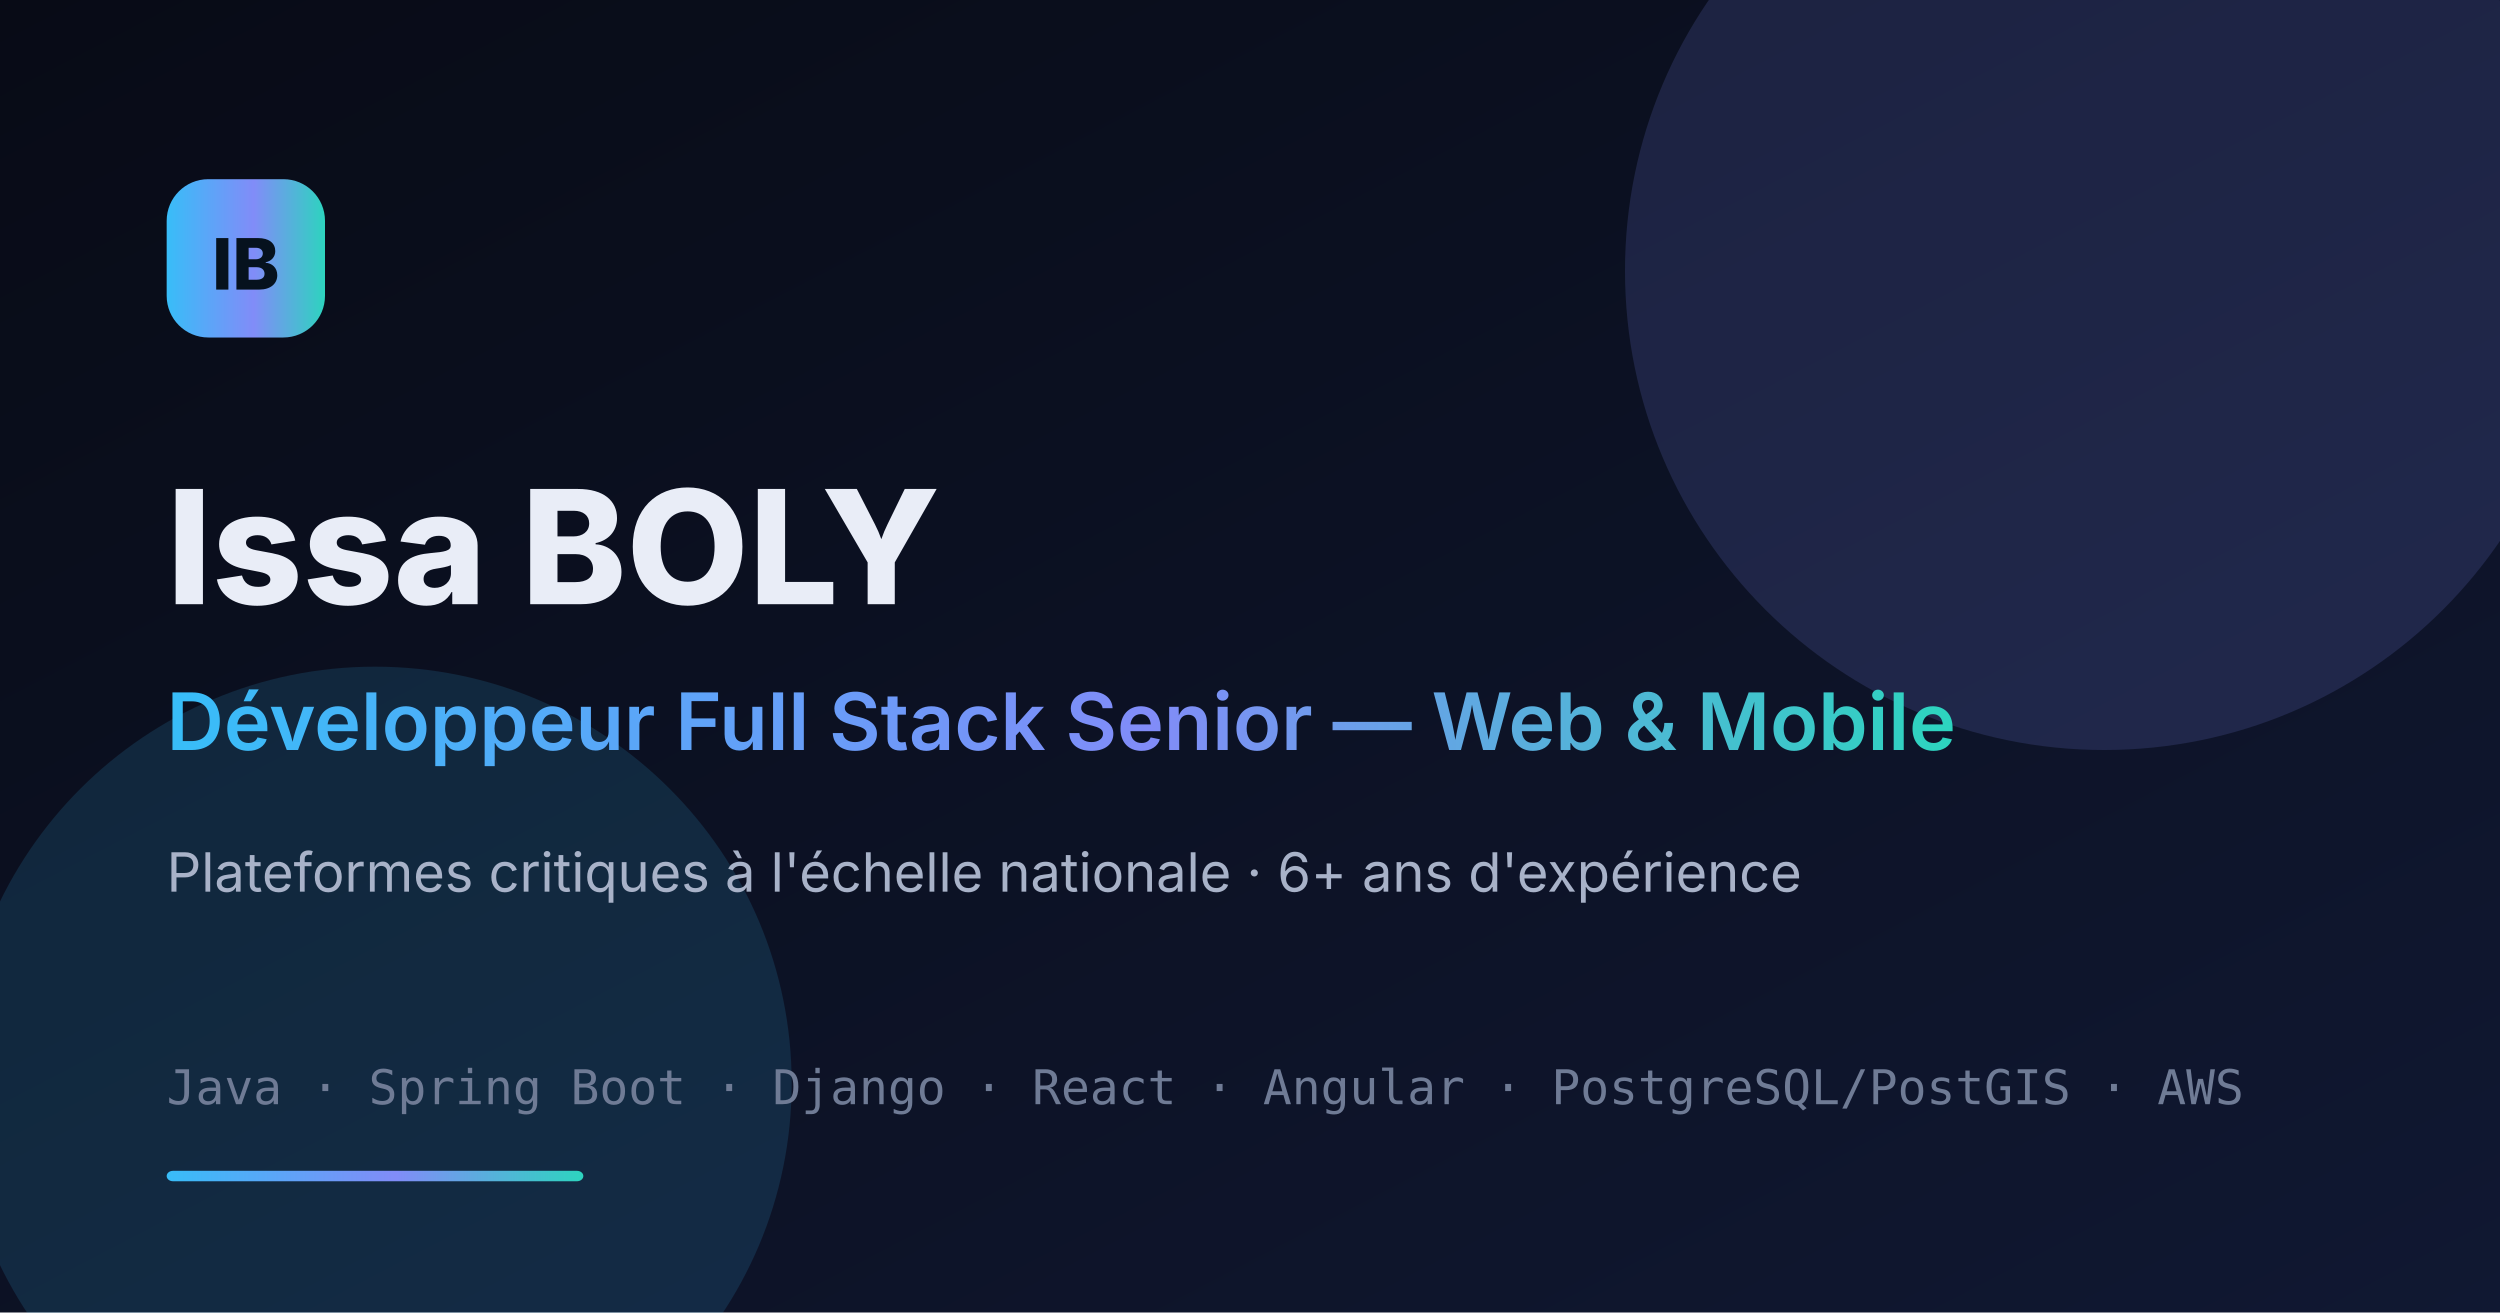
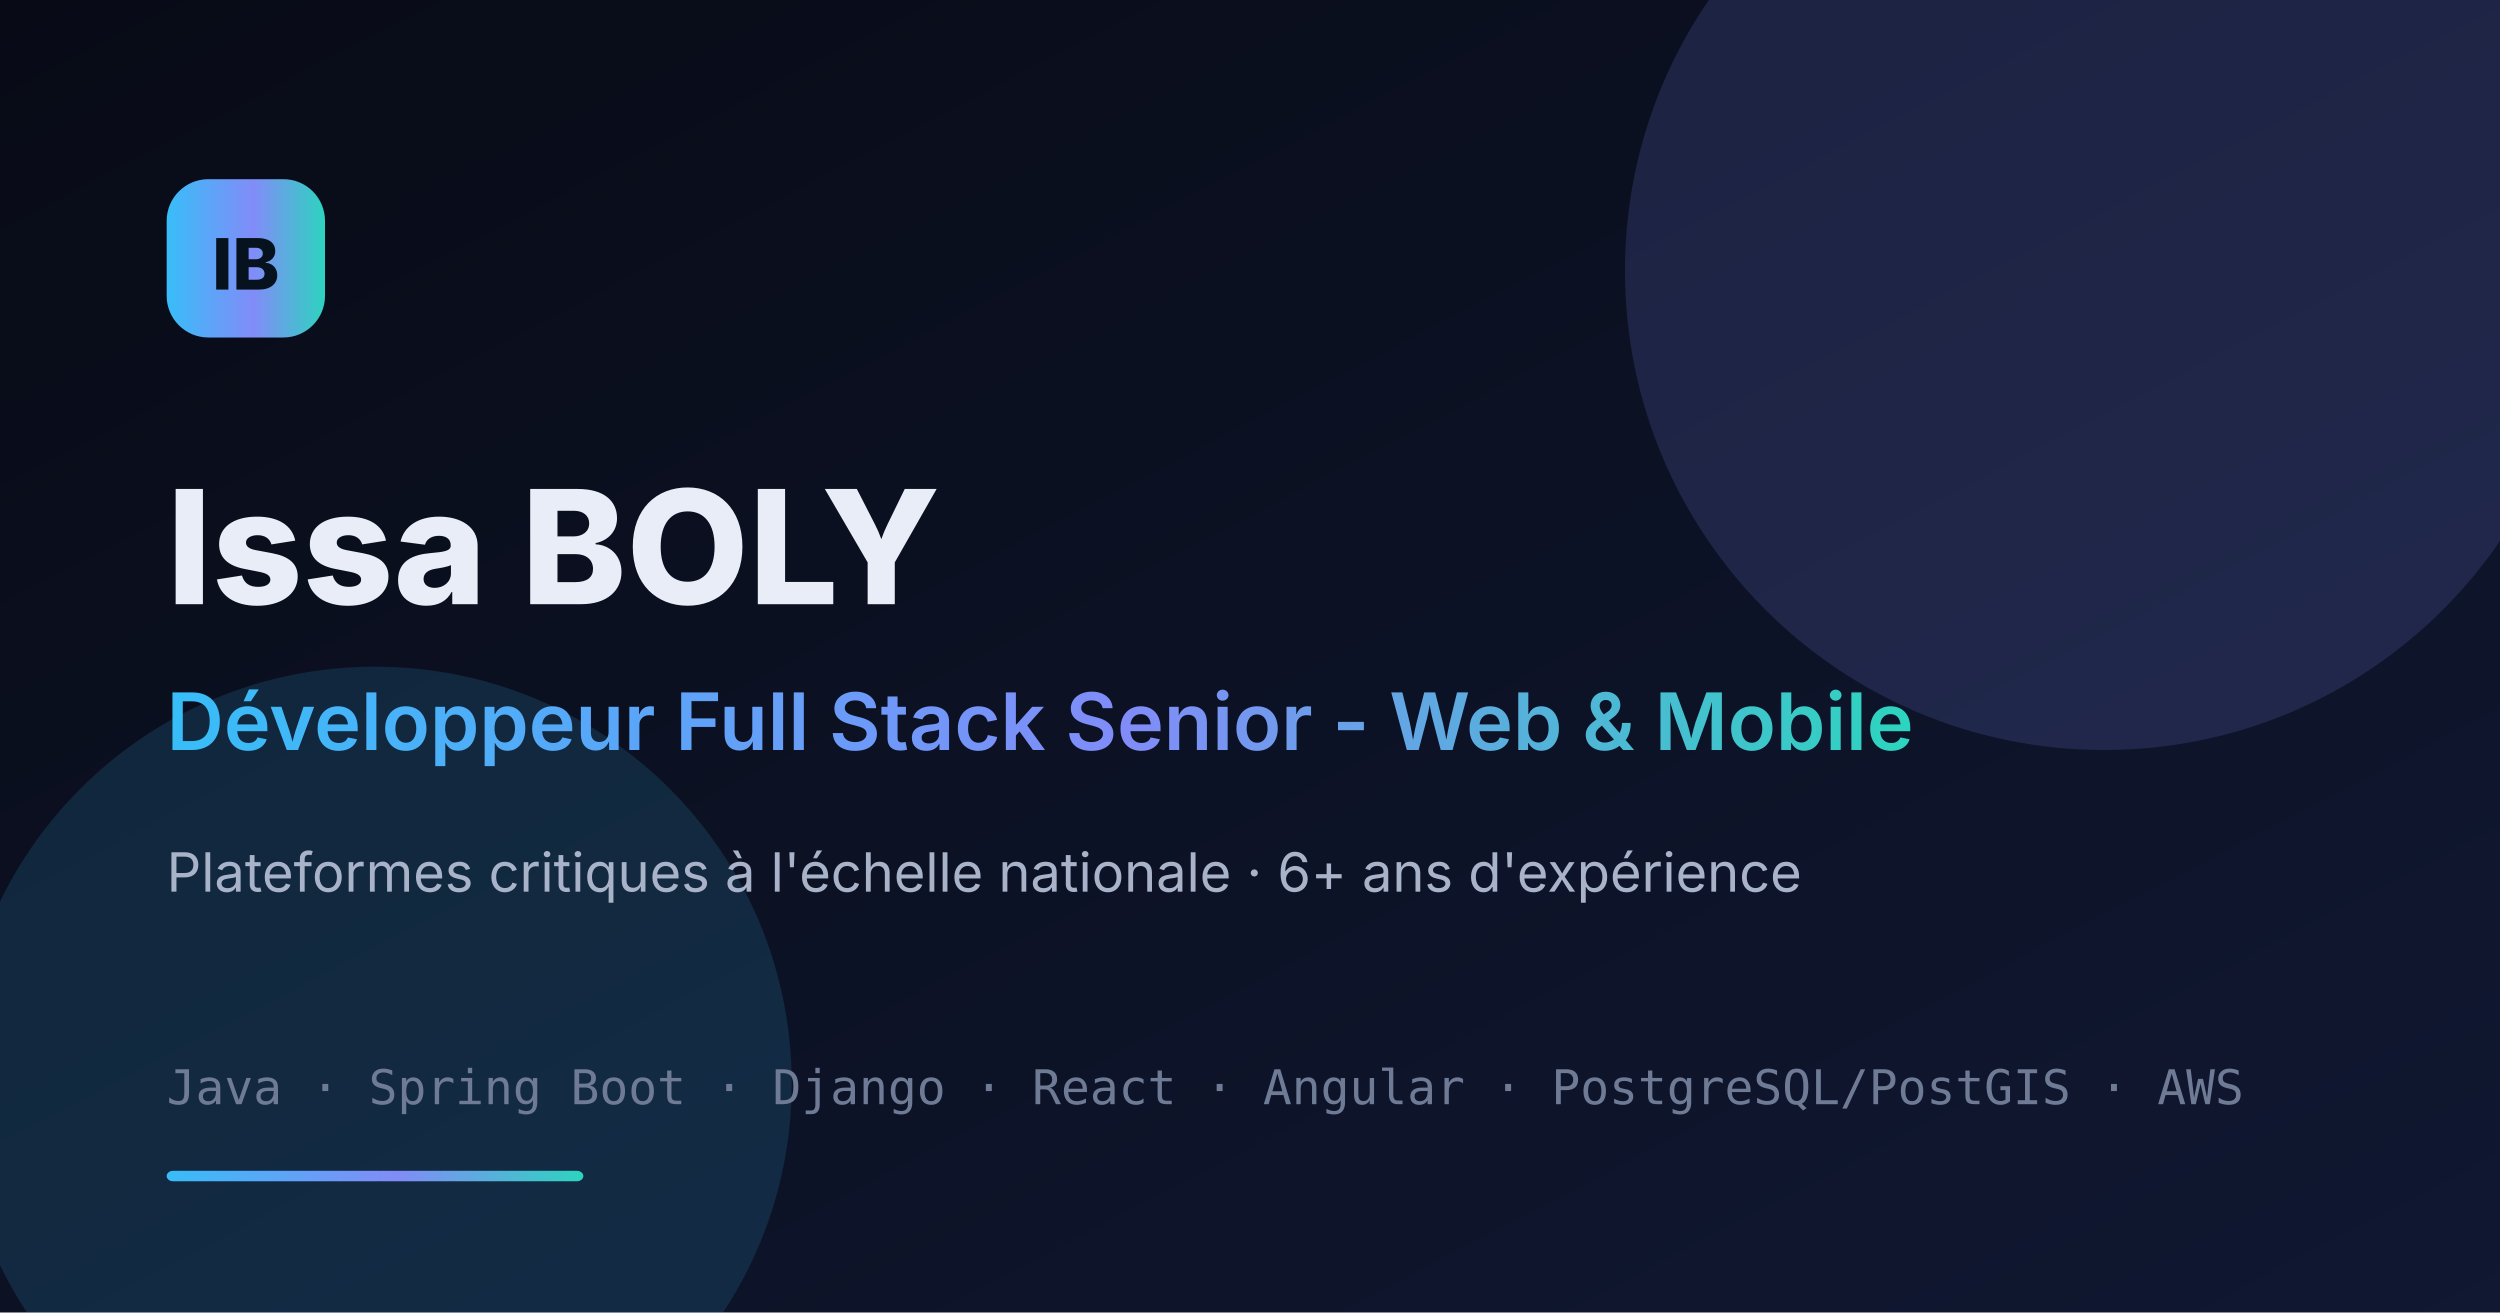
<svg xmlns="http://www.w3.org/2000/svg" viewBox="0 0 1200 630">
  <defs>
    <linearGradient id="bg" x1="0" y1="0" x2="1" y2="1">
      <stop offset="0%" stop-color="#080b16" />
      <stop offset="100%" stop-color="#101832" />
    </linearGradient>
    <linearGradient id="acc" x1="0" y1="0" x2="1" y2="0">
      <stop offset="0%" stop-color="#38bdf8" />
      <stop offset="55%" stop-color="#818cf8" />
      <stop offset="100%" stop-color="#2dd4bf" />
    </linearGradient>
  </defs>
  <rect width="1200" height="630" fill="url(#bg)" />
  <circle cx="1010" cy="130" r="230" fill="#818cf8" opacity=".16" />
  <circle cx="180" cy="520" r="200" fill="#38bdf8" opacity=".14" />
  <rect x="80" y="86" width="76" height="76" rx="20" fill="url(#acc)" />
  <text x="118" y="139" text-anchor="middle" font-family="Inter,sans-serif" font-size="34" font-weight="800" fill="#06121e">IB</text>
  <text x="80" y="290" font-family="Inter,sans-serif" font-size="76" font-weight="800" fill="#e9edf7">Issa BOLY</text>
-   <text x="80" y="360" font-family="Inter,sans-serif" font-size="38" font-weight="600" fill="url(#acc)">Développeur Full Stack Senior — Web &amp; Mobile</text>
+   <text x="80" y="360" font-family="Inter,sans-serif" font-size="38" font-weight="600" fill="url(#acc)">Développeur Full Stack Senior - Web &amp; Mobile</text>
  <text x="80" y="428" font-family="Inter,sans-serif" font-size="26" fill="#a8b2c8">Plateformes critiques à l'échelle nationale · 6+ ans d'expérience</text>
  <text x="80" y="530" font-family="JetBrains Mono,monospace" font-size="23" fill="#6f7b95">Java · Spring Boot · Django · React · Angular · PostgreSQL/PostGIS · AWS</text>
  <rect x="80" y="562" width="200" height="5" rx="3" fill="url(#acc)" />
</svg>
